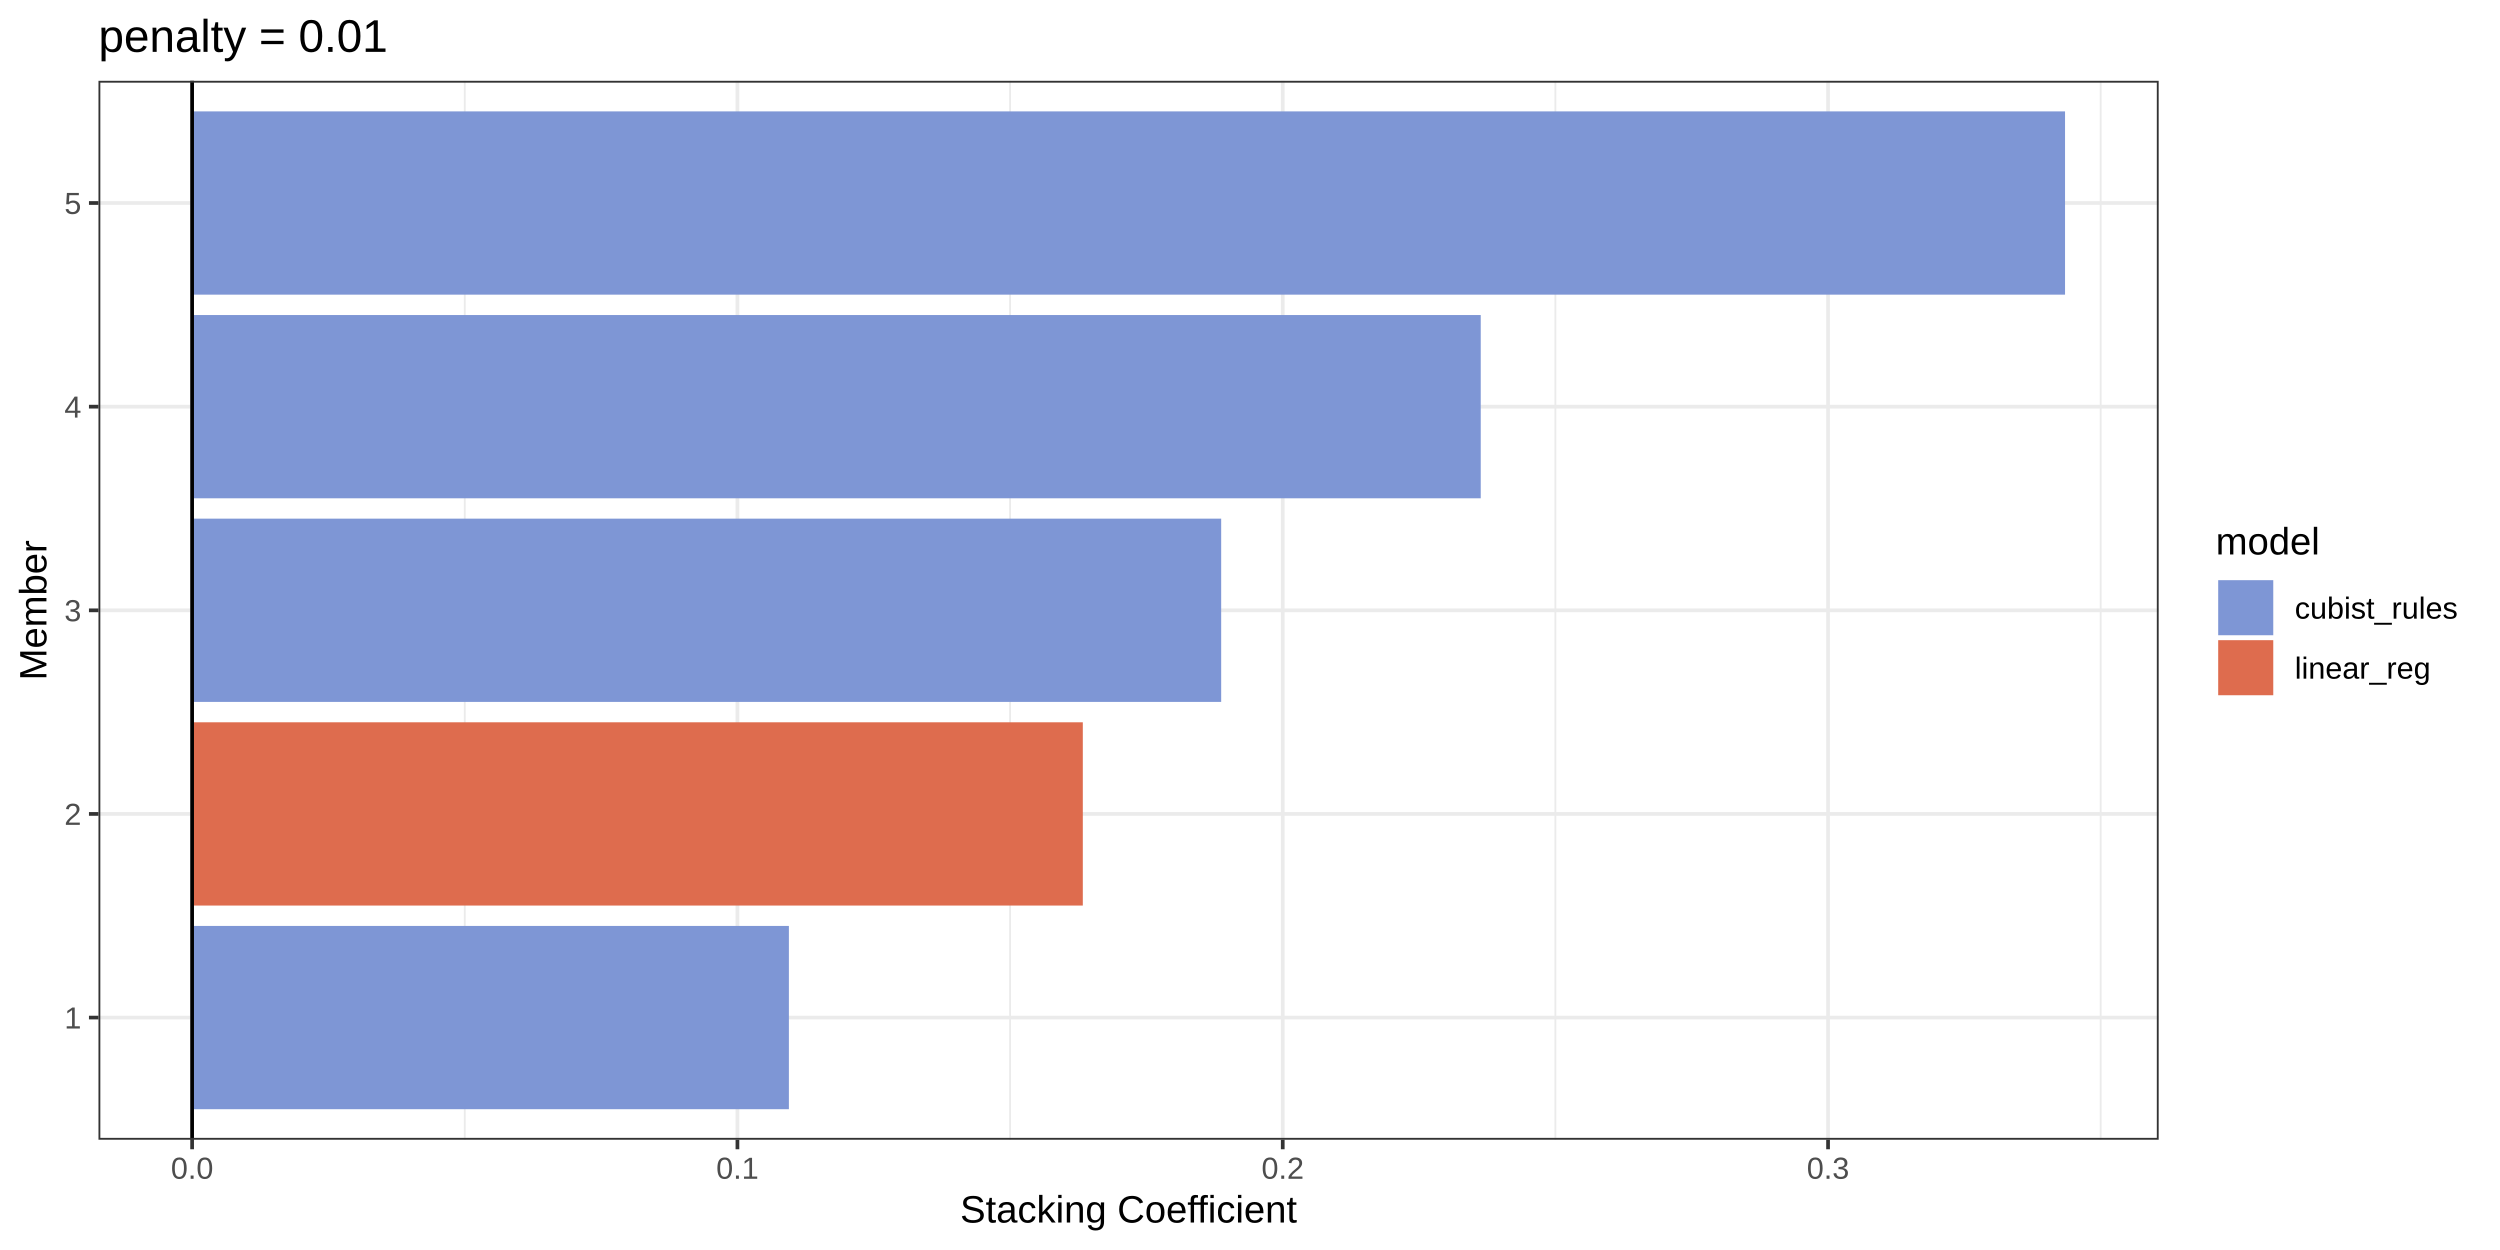
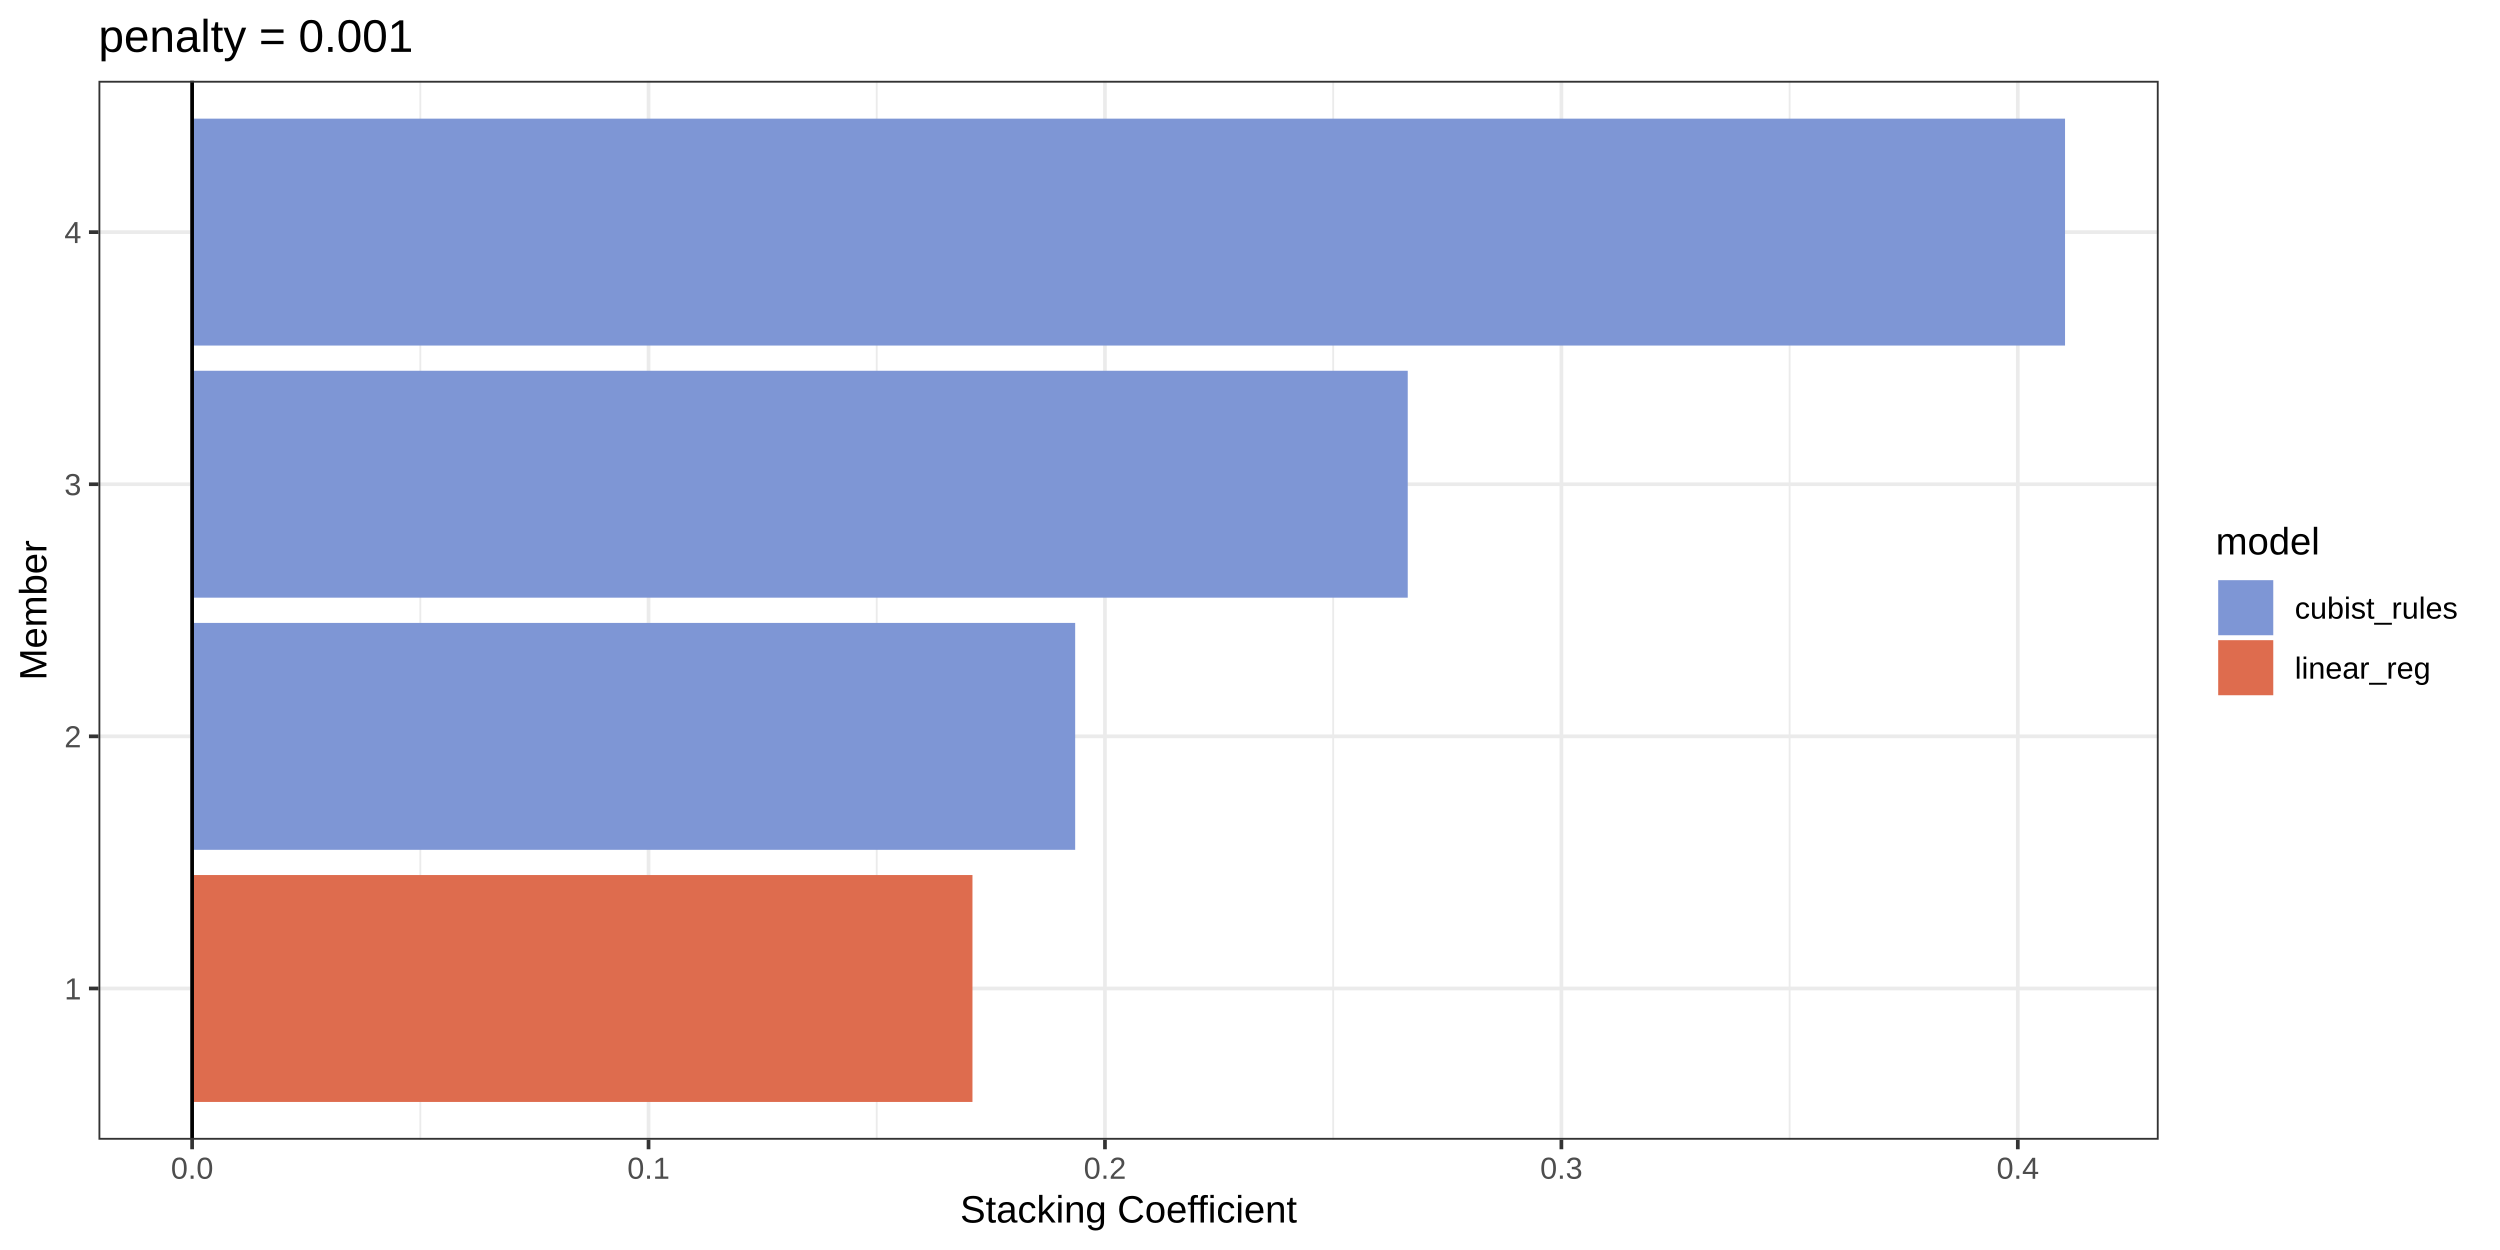
<svg xmlns="http://www.w3.org/2000/svg" class="svglite" width="720.00pt" height="360.00pt" viewBox="0 0 720.00 360.00">
  <defs>
    <style type="text/css">
    .svglite line, .svglite polyline, .svglite polygon, .svglite path, .svglite rect, .svglite circle {
      fill: none;
      stroke: #000000;
      stroke-linecap: round;
      stroke-linejoin: round;
      stroke-miterlimit: 10.00;
    }
    .svglite text {
      white-space: pre;
    }
  </style>
  </defs>
  <rect width="100%" height="100%" style="stroke: none; fill: #FFFFFF;" />
  <defs>
    <clipPath id="cpMC4wMHw3MjAuMDB8MC4wMHwzNjAuMDA=">
      <rect x="0.00" y="0.00" width="720.00" height="360.00" />
    </clipPath>
  </defs>
  <g clip-path="url(#cpMC4wMHw3MjAuMDB8MC4wMHwzNjAuMDA=)">
    <rect x="0.00" y="0.00" width="720.00" height="360.00" style="stroke-width: 1.07; stroke: #FFFFFF; fill: #FFFFFF;" />
  </g>
  <defs>
    <clipPath id="cpMjguMzZ8NjIxLjY5fDIzLjI4fDMyOC4yNQ==">
      <rect x="28.36" y="23.28" width="593.34" height="304.97" />
    </clipPath>
  </defs>
  <g clip-path="url(#cpMjguMzZ8NjIxLjY5fDIzLjI4fDMyOC4yNQ==)">
    <rect x="28.36" y="23.28" width="593.34" height="304.97" style="stroke-width: 1.07; stroke: none; fill: #FFFFFF;" />
-     <polyline points="133.85,328.25 133.85,23.28 " style="stroke-width: 0.53; stroke: #EBEBEB; stroke-linecap: butt;" />
-     <polyline points="290.90,328.25 290.90,23.28 " style="stroke-width: 0.53; stroke: #EBEBEB; stroke-linecap: butt;" />
-     <polyline points="447.95,328.25 447.95,23.28 " style="stroke-width: 0.53; stroke: #EBEBEB; stroke-linecap: butt;" />
-     <polyline points="605.00,328.25 605.00,23.28 " style="stroke-width: 0.53; stroke: #EBEBEB; stroke-linecap: butt;" />
-     <polyline points="28.36,293.06 621.69,293.06 " style="stroke-width: 1.07; stroke: #EBEBEB; stroke-linecap: butt;" />
-     <polyline points="28.36,234.41 621.69,234.41 " style="stroke-width: 1.07; stroke: #EBEBEB; stroke-linecap: butt;" />
-     <polyline points="28.36,175.77 621.69,175.77 " style="stroke-width: 1.07; stroke: #EBEBEB; stroke-linecap: butt;" />
-     <polyline points="28.36,117.12 621.69,117.12 " style="stroke-width: 1.07; stroke: #EBEBEB; stroke-linecap: butt;" />
-     <polyline points="28.36,58.47 621.69,58.47 " style="stroke-width: 1.07; stroke: #EBEBEB; stroke-linecap: butt;" />
+     <polyline points="121.05,328.25 121.05,23.28 " style="stroke-width: 0.53; stroke: #EBEBEB; stroke-linecap: butt;" />
+     <polyline points="252.50,328.25 252.50,23.28 " style="stroke-width: 0.53; stroke: #EBEBEB; stroke-linecap: butt;" />
+     <polyline points="383.96,328.25 383.96,23.28 " style="stroke-width: 0.53; stroke: #EBEBEB; stroke-linecap: butt;" />
+     <polyline points="515.41,328.25 515.41,23.28 " style="stroke-width: 0.53; stroke: #EBEBEB; stroke-linecap: butt;" />
+     <polyline points="28.36,284.68 621.69,284.68 " style="stroke-width: 1.07; stroke: #EBEBEB; stroke-linecap: butt;" />
+     <polyline points="28.36,212.07 621.69,212.07 " style="stroke-width: 1.07; stroke: #EBEBEB; stroke-linecap: butt;" />
+     <polyline points="28.36,139.46 621.69,139.46 " style="stroke-width: 1.07; stroke: #EBEBEB; stroke-linecap: butt;" />
+     <polyline points="28.36,66.85 621.69,66.85 " style="stroke-width: 1.07; stroke: #EBEBEB; stroke-linecap: butt;" />
    <polyline points="55.33,328.25 55.33,23.28 " style="stroke-width: 1.07; stroke: #EBEBEB; stroke-linecap: butt;" />
-     <polyline points="212.38,328.25 212.38,23.28 " style="stroke-width: 1.07; stroke: #EBEBEB; stroke-linecap: butt;" />
-     <polyline points="369.43,328.25 369.43,23.28 " style="stroke-width: 1.07; stroke: #EBEBEB; stroke-linecap: butt;" />
-     <polyline points="526.48,328.25 526.48,23.28 " style="stroke-width: 1.07; stroke: #EBEBEB; stroke-linecap: butt;" />
-     <rect x="55.33" y="266.67" width="171.87" height="52.78" style="stroke-width: 1.07; stroke: none; stroke-linecap: butt; stroke-linejoin: miter; fill: #7E96D5;" />
-     <rect x="55.33" y="208.02" width="256.52" height="52.78" style="stroke-width: 1.07; stroke: none; stroke-linecap: butt; stroke-linejoin: miter; fill: #DE6C4E;" />
-     <rect x="55.33" y="149.37" width="296.37" height="52.78" style="stroke-width: 1.07; stroke: none; stroke-linecap: butt; stroke-linejoin: miter; fill: #7E96D5;" />
-     <rect x="55.33" y="90.73" width="371.12" height="52.78" style="stroke-width: 1.07; stroke: none; stroke-linecap: butt; stroke-linejoin: miter; fill: #7E96D5;" />
-     <rect x="55.33" y="32.08" width="539.40" height="52.78" style="stroke-width: 1.07; stroke: none; stroke-linecap: butt; stroke-linejoin: miter; fill: #7E96D5;" />
+     <polyline points="186.78,328.25 186.78,23.28 " style="stroke-width: 1.07; stroke: #EBEBEB; stroke-linecap: butt;" />
+     <polyline points="318.23,328.25 318.23,23.28 " style="stroke-width: 1.07; stroke: #EBEBEB; stroke-linecap: butt;" />
+     <polyline points="449.68,328.25 449.68,23.28 " style="stroke-width: 1.07; stroke: #EBEBEB; stroke-linecap: butt;" />
+     <polyline points="581.13,328.25 581.13,23.28 " style="stroke-width: 1.07; stroke: #EBEBEB; stroke-linecap: butt;" />
+     <rect x="55.33" y="252.01" width="224.74" height="65.35" style="stroke-width: 1.07; stroke: none; stroke-linecap: butt; stroke-linejoin: miter; fill: #DE6C4E;" />
+     <rect x="55.33" y="179.40" width="254.32" height="65.35" style="stroke-width: 1.07; stroke: none; stroke-linecap: butt; stroke-linejoin: miter; fill: #7E96D5;" />
+     <rect x="55.33" y="106.78" width="350.10" height="65.35" style="stroke-width: 1.07; stroke: none; stroke-linecap: butt; stroke-linejoin: miter; fill: #7E96D5;" />
+     <rect x="55.33" y="34.17" width="539.40" height="65.35" style="stroke-width: 1.07; stroke: none; stroke-linecap: butt; stroke-linejoin: miter; fill: #7E96D5;" />
    <line x1="55.33" y1="328.25" x2="55.33" y2="23.28" style="stroke-width: 1.07; stroke-linecap: butt;" />
    <rect x="28.36" y="23.28" width="593.34" height="304.97" style="stroke-width: 1.07; stroke: #333333;" />
  </g>
  <g clip-path="url(#cpMC4wMHw3MjAuMDB8MC4wMHwzNjAuMDA=)">
-     <text x="23.43" y="296.22" text-anchor="end" style="font-size: 8.80px;fill: #4D4D4D; font-family: &quot;Arial&quot;;" textLength="4.90px" lengthAdjust="spacingAndGlyphs">1</text>
-     <text x="23.43" y="237.57" text-anchor="end" style="font-size: 8.80px;fill: #4D4D4D; font-family: &quot;Arial&quot;;" textLength="4.90px" lengthAdjust="spacingAndGlyphs">2</text>
-     <text x="23.43" y="178.92" text-anchor="end" style="font-size: 8.80px;fill: #4D4D4D; font-family: &quot;Arial&quot;;" textLength="4.90px" lengthAdjust="spacingAndGlyphs">3</text>
-     <text x="23.43" y="120.27" text-anchor="end" style="font-size: 8.80px;fill: #4D4D4D; font-family: &quot;Arial&quot;;" textLength="4.90px" lengthAdjust="spacingAndGlyphs">4</text>
-     <text x="23.43" y="61.62" text-anchor="end" style="font-size: 8.80px;fill: #4D4D4D; font-family: &quot;Arial&quot;;" textLength="4.90px" lengthAdjust="spacingAndGlyphs">5</text>
-     <polyline points="25.62,293.06 28.36,293.06 " style="stroke-width: 1.07; stroke: #333333; stroke-linecap: butt;" />
-     <polyline points="25.62,234.41 28.36,234.41 " style="stroke-width: 1.07; stroke: #333333; stroke-linecap: butt;" />
-     <polyline points="25.62,175.77 28.36,175.77 " style="stroke-width: 1.07; stroke: #333333; stroke-linecap: butt;" />
-     <polyline points="25.62,117.12 28.36,117.12 " style="stroke-width: 1.07; stroke: #333333; stroke-linecap: butt;" />
-     <polyline points="25.62,58.47 28.36,58.47 " style="stroke-width: 1.07; stroke: #333333; stroke-linecap: butt;" />
+     <text x="23.43" y="287.84" text-anchor="end" style="font-size: 8.80px;fill: #4D4D4D; font-family: &quot;Arial&quot;;" textLength="4.90px" lengthAdjust="spacingAndGlyphs">1</text>
+     <text x="23.43" y="215.23" text-anchor="end" style="font-size: 8.80px;fill: #4D4D4D; font-family: &quot;Arial&quot;;" textLength="4.90px" lengthAdjust="spacingAndGlyphs">2</text>
+     <text x="23.43" y="142.61" text-anchor="end" style="font-size: 8.80px;fill: #4D4D4D; font-family: &quot;Arial&quot;;" textLength="4.90px" lengthAdjust="spacingAndGlyphs">3</text>
+     <text x="23.43" y="70.00" text-anchor="end" style="font-size: 8.80px;fill: #4D4D4D; font-family: &quot;Arial&quot;;" textLength="4.90px" lengthAdjust="spacingAndGlyphs">4</text>
+     <polyline points="25.62,284.68 28.36,284.68 " style="stroke-width: 1.07; stroke: #333333; stroke-linecap: butt;" />
+     <polyline points="25.62,212.07 28.36,212.07 " style="stroke-width: 1.07; stroke: #333333; stroke-linecap: butt;" />
+     <polyline points="25.62,139.46 28.36,139.46 " style="stroke-width: 1.07; stroke: #333333; stroke-linecap: butt;" />
+     <polyline points="25.62,66.85 28.36,66.85 " style="stroke-width: 1.07; stroke: #333333; stroke-linecap: butt;" />
    <polyline points="55.33,330.99 55.33,328.25 " style="stroke-width: 1.07; stroke: #333333; stroke-linecap: butt;" />
-     <polyline points="212.38,330.99 212.38,328.25 " style="stroke-width: 1.07; stroke: #333333; stroke-linecap: butt;" />
-     <polyline points="369.43,330.99 369.43,328.25 " style="stroke-width: 1.07; stroke: #333333; stroke-linecap: butt;" />
-     <polyline points="526.48,330.99 526.48,328.25 " style="stroke-width: 1.07; stroke: #333333; stroke-linecap: butt;" />
+     <polyline points="186.78,330.99 186.78,328.25 " style="stroke-width: 1.07; stroke: #333333; stroke-linecap: butt;" />
+     <polyline points="318.23,330.99 318.23,328.25 " style="stroke-width: 1.07; stroke: #333333; stroke-linecap: butt;" />
+     <polyline points="449.68,330.99 449.68,328.25 " style="stroke-width: 1.07; stroke: #333333; stroke-linecap: butt;" />
+     <polyline points="581.13,330.99 581.13,328.25 " style="stroke-width: 1.07; stroke: #333333; stroke-linecap: butt;" />
    <text x="55.33" y="339.49" text-anchor="middle" style="font-size: 8.80px;fill: #4D4D4D; font-family: &quot;Arial&quot;;" textLength="12.23px" lengthAdjust="spacingAndGlyphs">0.0</text>
-     <text x="212.38" y="339.49" text-anchor="middle" style="font-size: 8.80px;fill: #4D4D4D; font-family: &quot;Arial&quot;;" textLength="12.23px" lengthAdjust="spacingAndGlyphs">0.1</text>
-     <text x="369.43" y="339.49" text-anchor="middle" style="font-size: 8.80px;fill: #4D4D4D; font-family: &quot;Arial&quot;;" textLength="12.23px" lengthAdjust="spacingAndGlyphs">0.2</text>
-     <text x="526.48" y="339.49" text-anchor="middle" style="font-size: 8.80px;fill: #4D4D4D; font-family: &quot;Arial&quot;;" textLength="12.23px" lengthAdjust="spacingAndGlyphs">0.3</text>
+     <text x="186.78" y="339.49" text-anchor="middle" style="font-size: 8.80px;fill: #4D4D4D; font-family: &quot;Arial&quot;;" textLength="12.23px" lengthAdjust="spacingAndGlyphs">0.1</text>
+     <text x="318.23" y="339.49" text-anchor="middle" style="font-size: 8.80px;fill: #4D4D4D; font-family: &quot;Arial&quot;;" textLength="12.23px" lengthAdjust="spacingAndGlyphs">0.2</text>
+     <text x="449.68" y="339.49" text-anchor="middle" style="font-size: 8.80px;fill: #4D4D4D; font-family: &quot;Arial&quot;;" textLength="12.23px" lengthAdjust="spacingAndGlyphs">0.3</text>
+     <text x="581.13" y="339.49" text-anchor="middle" style="font-size: 8.80px;fill: #4D4D4D; font-family: &quot;Arial&quot;;" textLength="12.23px" lengthAdjust="spacingAndGlyphs">0.4</text>
    <text x="325.03" y="352.10" text-anchor="middle" style="font-size: 11.00px; font-family: &quot;Arial&quot;;" textLength="97.21px" lengthAdjust="spacingAndGlyphs">Stacking Coefficient</text>
    <text transform="translate(13.37,175.77) rotate(-90)" text-anchor="middle" style="font-size: 11.00px; font-family: &quot;Arial&quot;;" textLength="40.36px" lengthAdjust="spacingAndGlyphs">Member</text>
    <rect x="632.65" y="145.11" width="81.87" height="61.32" style="stroke-width: 1.07; stroke: none; fill: #FFFFFF;" />
    <text x="638.13" y="159.69" style="font-size: 11.00px; font-family: &quot;Arial&quot;;" textLength="29.97px" lengthAdjust="spacingAndGlyphs">model</text>
    <rect x="638.13" y="166.38" width="17.28" height="17.28" style="stroke-width: 1.07; stroke: none; fill: #FFFFFF;" />
    <rect x="638.84" y="167.09" width="15.86" height="15.86" style="stroke-width: 1.07; stroke: none; stroke-linecap: butt; stroke-linejoin: miter; fill: #7E96D5;" />
    <rect x="638.13" y="183.66" width="17.28" height="17.28" style="stroke-width: 1.07; stroke: none; fill: #FFFFFF;" />
    <rect x="638.84" y="184.37" width="15.86" height="15.86" style="stroke-width: 1.07; stroke: none; stroke-linecap: butt; stroke-linejoin: miter; fill: #DE6C4E;" />
    <text x="660.89" y="178.18" style="font-size: 8.80px; font-family: &quot;Arial&quot;;" textLength="46.95px" lengthAdjust="spacingAndGlyphs">cubist_rules</text>
    <text x="660.89" y="195.46" style="font-size: 8.80px; font-family: &quot;Arial&quot;;" textLength="39.14px" lengthAdjust="spacingAndGlyphs">linear_reg</text>
-     <text x="28.36" y="14.94" style="font-size: 13.20px; font-family: &quot;Arial&quot;;" textLength="83.25px" lengthAdjust="spacingAndGlyphs">penalty = 0.01</text>
+     <text x="28.36" y="14.94" style="font-size: 13.20px; font-family: &quot;Arial&quot;;" textLength="90.58px" lengthAdjust="spacingAndGlyphs">penalty = 0.001</text>
  </g>
</svg>
